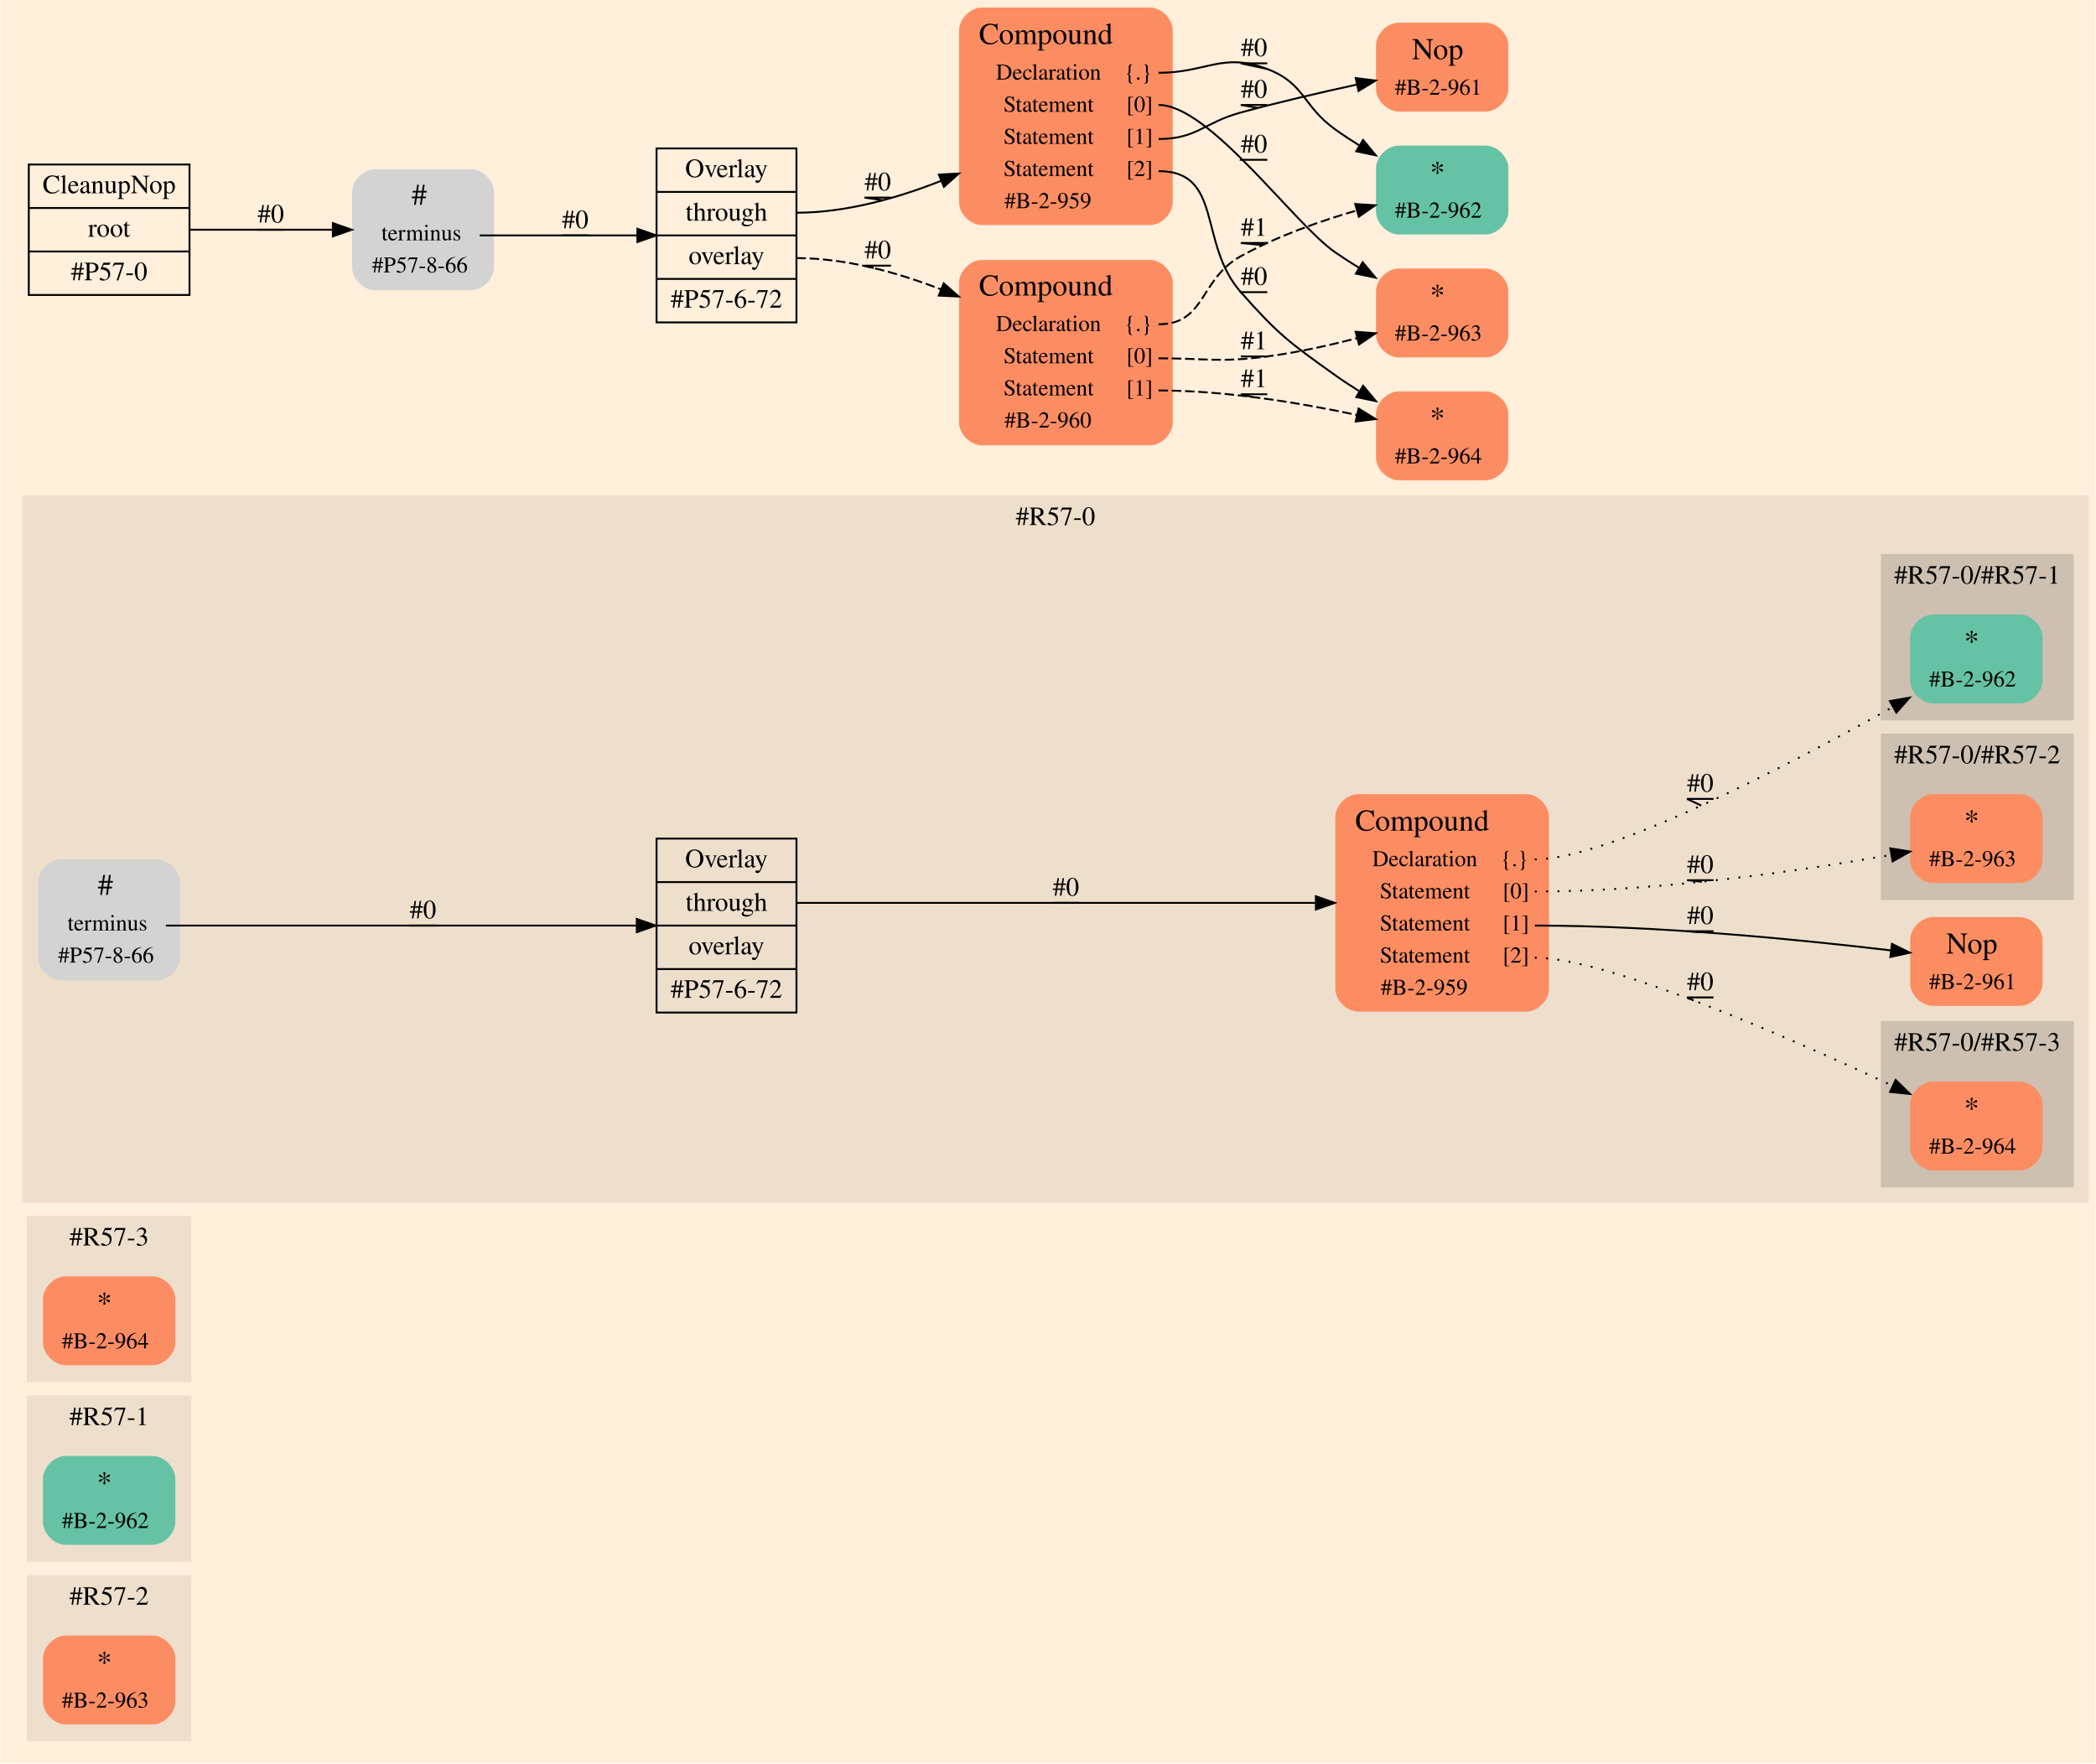
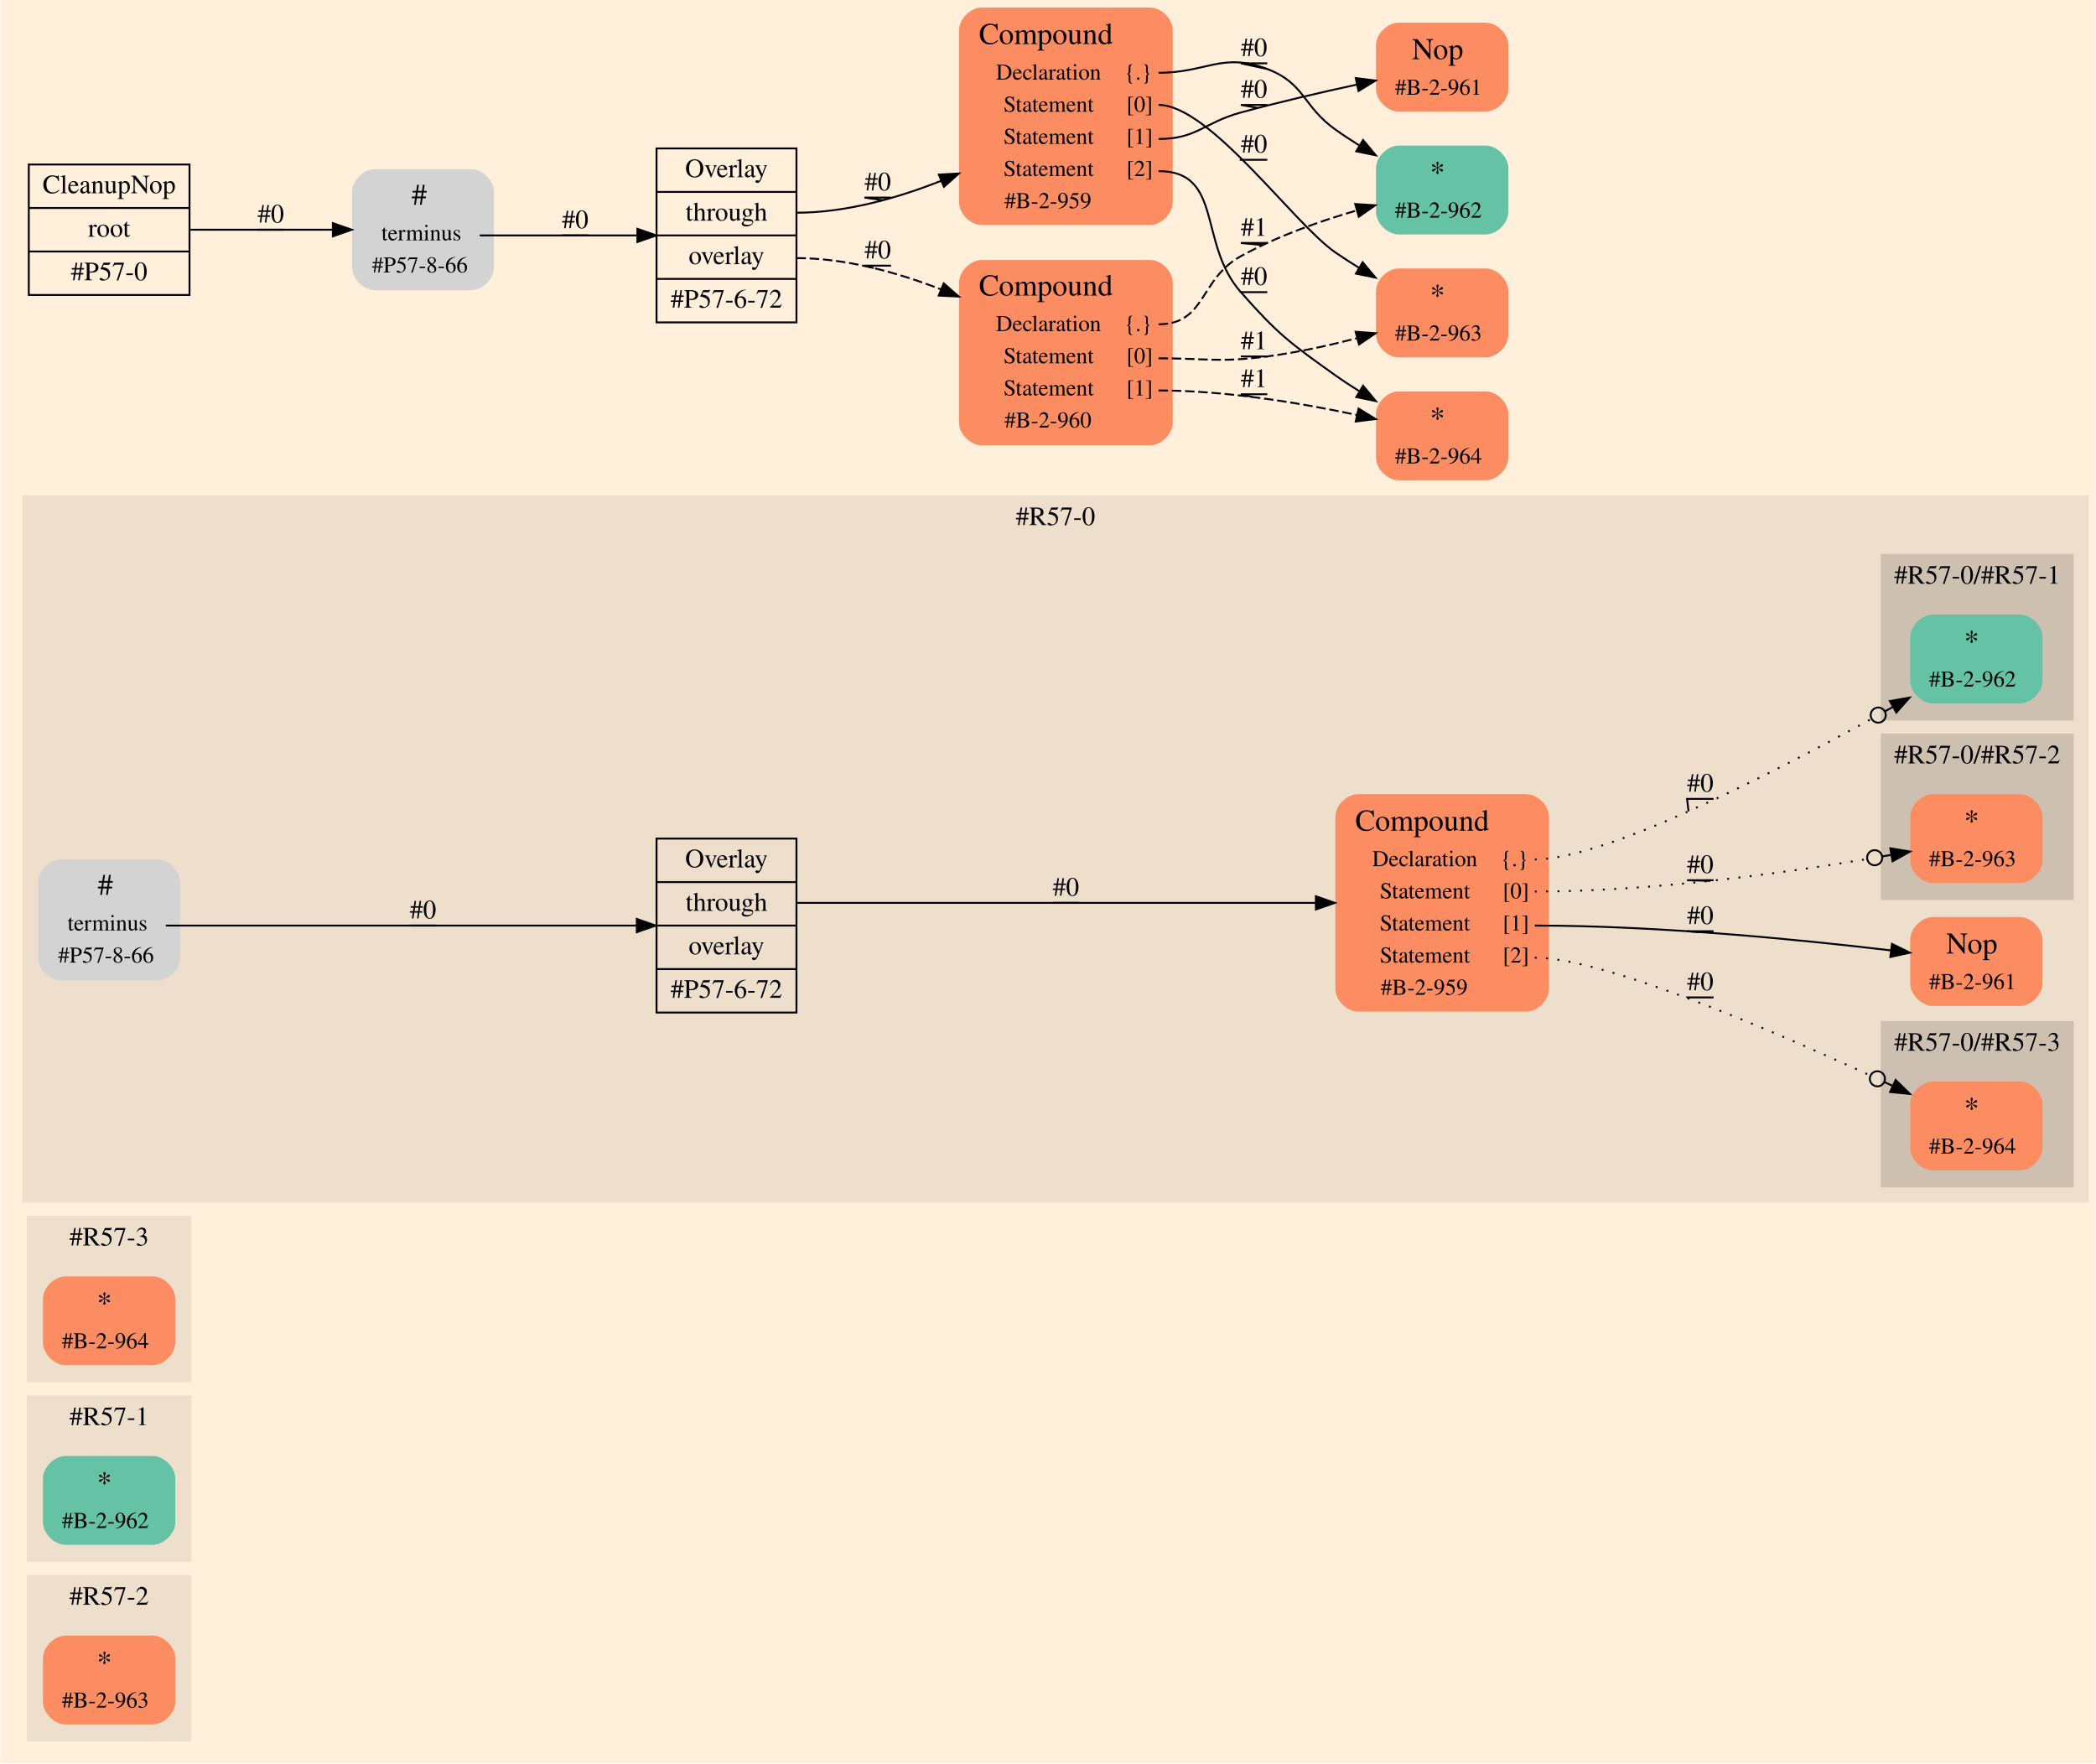
<svg xmlns="http://www.w3.org/2000/svg" width="1008pt" height="848pt" viewBox="0.00 0.00 1008.00 848.34">
  <g id="graph0" class="graph" transform="scale(.9097 .9097) rotate(0) translate(4 928.5)">
    <polygon fill="#ffefdb" stroke="transparent" points="-4,4 -4,-928.5 1104,-928.5 1104,4 -4,4" />
    <g id="clust1" class="cluster">
      <polygon fill="#eedfcc" stroke="#eedfcc" points="10.5,-8 10.5,-95 96.5,-95 96.5,-8 10.5,-8" />
      <text text-anchor="middle" x="53.5" y="-79.8" font-family="Times,serif" font-size="14.00" fill="#000000">#R57-2</text>
    </g>
    <g id="clust2" class="cluster">
      <polygon fill="#eedfcc" stroke="#eedfcc" points="10.5,-103 10.5,-190 96.5,-190 96.5,-103 10.5,-103" />
      <text text-anchor="middle" x="53.5" y="-174.8" font-family="Times,serif" font-size="14.00" fill="#000000">#R57-1</text>
    </g>
    <g id="clust3" class="cluster">
      <polygon fill="#eedfcc" stroke="#eedfcc" points="10.5,-198 10.5,-285 96.5,-285 96.5,-198 10.5,-198" />
      <text text-anchor="middle" x="53.5" y="-269.8" font-family="Times,serif" font-size="14.00" fill="#000000">#R57-3</text>
    </g>
    <g id="clust4" class="cluster">
      <polygon fill="#eedfcc" stroke="#eedfcc" points="8,-293 8,-666 1100,-666 1100,-293 8,-293" />
      <text text-anchor="middle" x="554" y="-650.8" font-family="Times,serif" font-size="14.00" fill="#000000">#R57-0</text>
    </g>
    <g id="clust5" class="cluster">
      <polygon fill="#cdc0b0" stroke="#cdc0b0" points="991,-301 991,-388 1092,-388 1092,-301 991,-301" />
      <text text-anchor="middle" x="1041.5" y="-372.8" font-family="Times,serif" font-size="14.00" fill="#000000">#R57-0/#R57-3</text>
    </g>
    <g id="clust6" class="cluster">
      <polygon fill="#cdc0b0" stroke="#cdc0b0" points="991,-548 991,-635 1092,-635 1092,-548 991,-548" />
      <text text-anchor="middle" x="1041.5" y="-619.8" font-family="Times,serif" font-size="14.00" fill="#000000">#R57-0/#R57-1</text>
    </g>
    <g id="clust7" class="cluster">
      <polygon fill="#cdc0b0" stroke="#cdc0b0" points="991,-453 991,-540 1092,-540 1092,-453 991,-453" />
      <text text-anchor="middle" x="1041.5" y="-524.8" font-family="Times,serif" font-size="14.00" fill="#000000">#R57-0/#R57-2</text>
    </g>
    <g id="node1" class="node">
      <path fill="#fc8d62" stroke="transparent" d="M76.5,-63.5C76.5,-63.5 30.5,-63.5 30.5,-63.5 24.5,-63.5 18.5,-57.5 18.5,-51.5 18.5,-51.5 18.5,-28.5 18.5,-28.5 18.5,-22.5 24.5,-16.5 30.5,-16.5 30.5,-16.5 76.5,-16.5 76.5,-16.5 82.5,-16.5 88.5,-22.5 88.5,-28.5 88.5,-28.5 88.5,-51.5 88.5,-51.5 88.5,-57.5 82.5,-63.5 76.5,-63.5" />
      <text text-anchor="start" x="47" y="-44.2" font-family="Times,serif" font-size="16.00" fill="#000000">*</text>
      <text text-anchor="start" x="28.5" y="-25.4" font-family="Times,serif" font-size="12.00" fill="#000000">#B-2-963</text>
    </g>
    <g id="node2" class="node">
      <path fill="#66c2a5" stroke="transparent" d="M76.5,-158.5C76.5,-158.5 30.5,-158.5 30.5,-158.5 24.5,-158.5 18.5,-152.5 18.5,-146.5 18.5,-146.5 18.5,-123.5 18.5,-123.5 18.5,-117.5 24.5,-111.5 30.5,-111.5 30.5,-111.5 76.5,-111.5 76.5,-111.5 82.5,-111.5 88.5,-117.5 88.5,-123.5 88.5,-123.5 88.5,-146.5 88.5,-146.5 88.5,-152.5 82.5,-158.5 76.5,-158.5" />
      <text text-anchor="start" x="47" y="-139.2" font-family="Times,serif" font-size="16.00" fill="#000000">*</text>
      <text text-anchor="start" x="28.5" y="-120.4" font-family="Times,serif" font-size="12.00" fill="#000000">#B-2-962</text>
    </g>
    <g id="node3" class="node">
      <path fill="#fc8d62" stroke="transparent" d="M76.5,-253.5C76.5,-253.5 30.5,-253.5 30.5,-253.5 24.5,-253.5 18.5,-247.5 18.5,-241.5 18.5,-241.5 18.5,-218.5 18.5,-218.5 18.5,-212.5 24.5,-206.5 30.5,-206.5 30.5,-206.5 76.5,-206.5 76.5,-206.5 82.5,-206.5 88.5,-212.5 88.5,-218.5 88.5,-218.5 88.5,-241.5 88.5,-241.5 88.5,-247.5 82.5,-253.5 76.5,-253.5" />
      <text text-anchor="start" x="47" y="-234.2" font-family="Times,serif" font-size="16.00" fill="#000000">*</text>
      <text text-anchor="start" x="28.5" y="-215.4" font-family="Times,serif" font-size="12.00" fill="#000000">#B-2-964</text>
    </g>
    <g id="node4" class="node">
      <path fill="#fc8d62" stroke="transparent" d="M1064,-443.5C1064,-443.5 1018,-443.5 1018,-443.5 1012,-443.5 1006,-437.5 1006,-431.5 1006,-431.5 1006,-408.5 1006,-408.5 1006,-402.5 1012,-396.5 1018,-396.5 1018,-396.5 1064,-396.5 1064,-396.5 1070,-396.5 1076,-402.5 1076,-408.5 1076,-408.5 1076,-431.5 1076,-431.5 1076,-437.5 1070,-443.5 1064,-443.5" />
      <text text-anchor="start" x="1025" y="-424.2" font-family="Times,serif" font-size="16.00" fill="#000000">Nop</text>
      <text text-anchor="start" x="1016" y="-405.4" font-family="Times,serif" font-size="12.00" fill="#000000">#B-2-961</text>
    </g>
    <g id="node5" class="node">
      <path fill="#fc8d62" stroke="transparent" d="M803,-508.5C803,-508.5 714,-508.5 714,-508.5 708,-508.5 702,-502.5 702,-496.5 702,-496.5 702,-405.5 702,-405.5 702,-399.5 708,-393.5 714,-393.5 714,-393.5 803,-393.5 803,-393.5 809,-393.5 815,-399.5 815,-405.5 815,-405.5 815,-496.5 815,-496.5 815,-502.5 809,-508.5 803,-508.5" />
      <text text-anchor="start" x="712.5" y="-489.2" font-family="Times,serif" font-size="16.00" fill="#000000">Compound</text>
      <text text-anchor="start" x="721.5" y="-470.4" font-family="Times,serif" font-size="12.00" fill="#000000">Declaration</text>
      <text text-anchor="start" x="789.5" y="-470.4" font-family="Times,serif" font-size="12.00" fill="#000000">{.}</text>
      <text text-anchor="start" x="725.5" y="-453.4" font-family="Times,serif" font-size="12.00" fill="#000000">Statement</text>
      <text text-anchor="start" x="790.5" y="-453.4" font-family="Times,serif" font-size="12.00" fill="#000000">[0]</text>
      <text text-anchor="start" x="725.5" y="-436.4" font-family="Times,serif" font-size="12.00" fill="#000000">Statement</text>
      <text text-anchor="start" x="790.5" y="-436.4" font-family="Times,serif" font-size="12.00" fill="#000000">[1]</text>
      <text text-anchor="start" x="725.5" y="-419.4" font-family="Times,serif" font-size="12.00" fill="#000000">Statement</text>
      <text text-anchor="start" x="790.5" y="-419.4" font-family="Times,serif" font-size="12.00" fill="#000000">[2]</text>
      <text text-anchor="start" x="726" y="-402.4" font-family="Times,serif" font-size="12.00" fill="#000000">#B-2-959</text>
    </g>
    <g id="edge14" class="edge">
      <path fill="none" stroke="#000000" d="M807.5,-439C873.105,-439 948.737,-431.457 995.715,-425.876" />
      <polygon fill="#000000" stroke="#000000" points="996.358,-429.324 1005.865,-424.648 995.517,-422.375 996.358,-429.324" />
      <text text-anchor="middle" x="895" y="-439.8" font-family="Times,serif" font-size="14.00" fill="#000000">#0</text>
      <polyline fill="none" stroke="#000000" points="902,-436 888,-436 894.554,-435.576 " />
    </g>
    <g id="node8" class="node">
      <path fill="#fc8d62" stroke="transparent" d="M1064,-356.5C1064,-356.5 1018,-356.5 1018,-356.5 1012,-356.5 1006,-350.5 1006,-344.5 1006,-344.5 1006,-321.5 1006,-321.5 1006,-315.5 1012,-309.5 1018,-309.5 1018,-309.5 1064,-309.5 1064,-309.5 1070,-309.5 1076,-315.5 1076,-321.5 1076,-321.5 1076,-344.5 1076,-344.5 1076,-350.5 1070,-356.5 1064,-356.5" />
      <text text-anchor="start" x="1034.5" y="-337.2" font-family="Times,serif" font-size="16.00" fill="#000000">*</text>
      <text text-anchor="start" x="1016" y="-318.4" font-family="Times,serif" font-size="12.00" fill="#000000">#B-2-964</text>
    </g>
    <g id="edge15" class="edge">
-       <path fill="none" stroke="#000000" stroke-dasharray="1,5" d="M807.5,-422C845.41,-422 940.387,-380.519 996.842,-354.195" />
-       <polygon fill="#000000" stroke="#000000" points="998.328,-357.364 1005.896,-349.95 995.356,-351.026 998.328,-357.364" />
+       <path fill="none" stroke="#000000" stroke-dasharray="1,5" d="M807.5,-422C842.831,-422 927.726,-385.972 984.814,-359.761" />
+       <polygon fill="#000000" stroke="#000000" points="998.307,-357.342 1005.896,-349.95 995.354,-350.996 998.307,-357.342" />
+       <polyline fill="none" stroke="#000000" points="996.83,-354.169 992.297,-356.279 " />
+       <ellipse fill="none" stroke="#000000" cx="988.671" cy="-357.966" rx="4" ry="4" />
      <text text-anchor="middle" x="895" y="-404.8" font-family="Times,serif" font-size="14.00" fill="#000000">#0</text>
-       <polyline fill="none" stroke="#000000" points="902,-401 888,-401 891.477,-399.397 " />
+       <polyline fill="none" stroke="#000000" points="902,-401 888,-401 887.95,-400.728 " />
    </g>
    <g id="node9" class="node">
      <path fill="#66c2a5" stroke="transparent" d="M1064,-603.5C1064,-603.5 1018,-603.5 1018,-603.5 1012,-603.5 1006,-597.5 1006,-591.5 1006,-591.5 1006,-568.5 1006,-568.5 1006,-562.5 1012,-556.5 1018,-556.5 1018,-556.5 1064,-556.5 1064,-556.5 1070,-556.5 1076,-562.5 1076,-568.5 1076,-568.5 1076,-591.5 1076,-591.5 1076,-597.5 1070,-603.5 1064,-603.5" />
      <text text-anchor="start" x="1034.5" y="-584.2" font-family="Times,serif" font-size="16.00" fill="#000000">*</text>
      <text text-anchor="start" x="1016" y="-565.4" font-family="Times,serif" font-size="12.00" fill="#000000">#B-2-962</text>
    </g>
    <g id="edge12" class="edge">
-       <path fill="none" stroke="#000000" stroke-dasharray="1,5" d="M807.5,-474C846.298,-474 940.505,-523.137 996.685,-554.501" />
-       <polygon fill="#000000" stroke="#000000" points="995.265,-557.717 1005.698,-559.562 998.693,-551.614 995.265,-557.717" />
+       <path fill="none" stroke="#000000" stroke-dasharray="1,5" d="M807.5,-474C843.818,-474 928.688,-517.056 985.471,-548.286" />
+       <polygon fill="#000000" stroke="#000000" points="995.26,-557.75 1005.698,-559.562 998.668,-551.636 995.26,-557.75" />
+       <polyline fill="none" stroke="#000000" points="996.964,-554.693 992.597,-552.259 " />
+       <ellipse fill="none" stroke="#000000" cx="989.103" cy="-550.311" rx="4" ry="4" />
      <text text-anchor="middle" x="895" y="-509.8" font-family="Times,serif" font-size="14.00" fill="#000000">#0</text>
-       <polyline fill="none" stroke="#000000" points="902,-506 888,-506 895.522,-502.465 " />
+       <polyline fill="none" stroke="#000000" points="902,-506 888,-506 888.799,-499.426 " />
    </g>
    <g id="node10" class="node">
      <path fill="#fc8d62" stroke="transparent" d="M1064,-508.5C1064,-508.5 1018,-508.5 1018,-508.5 1012,-508.5 1006,-502.5 1006,-496.5 1006,-496.5 1006,-473.5 1006,-473.5 1006,-467.5 1012,-461.5 1018,-461.5 1018,-461.5 1064,-461.5 1064,-461.5 1070,-461.5 1076,-467.5 1076,-473.5 1076,-473.5 1076,-496.5 1076,-496.5 1076,-502.5 1070,-508.5 1064,-508.5" />
      <text text-anchor="start" x="1034.5" y="-489.2" font-family="Times,serif" font-size="16.00" fill="#000000">*</text>
      <text text-anchor="start" x="1016" y="-470.4" font-family="Times,serif" font-size="12.00" fill="#000000">#B-2-963</text>
    </g>
    <g id="edge13" class="edge">
-       <path fill="none" stroke="#000000" stroke-dasharray="1,5" d="M807.5,-457C873.357,-457 948.923,-468.116 995.819,-476.34" />
-       <polygon fill="#000000" stroke="#000000" points="995.49,-479.837 1005.95,-478.15 996.722,-472.946 995.49,-479.837" />
+       <path fill="none" stroke="#000000" stroke-dasharray="1,5" d="M807.5,-457C867.684,-457 935.978,-466.284 983.087,-474.16" />
+       <polygon fill="#000000" stroke="#000000" points="995.497,-479.879 1005.95,-478.15 996.701,-472.983 995.497,-479.879" />
+       <polyline fill="none" stroke="#000000" points="996.099,-476.431 991.173,-475.571 " />
+       <ellipse fill="none" stroke="#000000" cx="987.233" cy="-474.883" rx="4" ry="4" />
      <text text-anchor="middle" x="895" y="-466.8" font-family="Times,serif" font-size="14.00" fill="#000000">#0</text>
-       <polyline fill="none" stroke="#000000" points="902,-463 888,-463 895.906,-462.169 " />
+       <polyline fill="none" stroke="#000000" points="902,-463 888,-463 900.241,-462.631 " />
    </g>
    <g id="node6" class="node">
      <path fill="#d3d3d3" stroke="transparent" d="M79,-474C79,-474 28,-474 28,-474 22,-474 16,-468 16,-462 16,-462 16,-422 16,-422 16,-416 22,-410 28,-410 28,-410 79,-410 79,-410 85,-410 91,-416 91,-422 91,-422 91,-462 91,-462 91,-468 85,-474 79,-474" />
      <text text-anchor="start" x="47.5" y="-455.2" font-family="Times,serif" font-size="16.00" fill="#000000">#</text>
      <text text-anchor="start" x="31.5" y="-436.4" font-family="Times,serif" font-size="12.00" fill="#000000">terminus</text>
      <text text-anchor="start" x="26.5" y="-419.4" font-family="Times,serif" font-size="12.00" fill="#000000">#P57-8-66</text>
    </g>
    <g id="node7" class="node">
      <polygon fill="#eedfcc" stroke="#000000" points="343,-393 343,-485 417,-485 417,-393 343,-393" />
      <text text-anchor="middle" x="380" y="-469.8" font-family="Times,serif" font-size="14.00" fill="#000000">Overlay</text>
      <polyline fill="none" stroke="#000000" points="343,-462 417,-462 " />
      <text text-anchor="middle" x="380" y="-446.8" font-family="Times,serif" font-size="14.00" fill="#000000">through</text>
      <polyline fill="none" stroke="#000000" points="343,-439 417,-439 " />
      <text text-anchor="middle" x="380" y="-423.8" font-family="Times,serif" font-size="14.00" fill="#000000">overlay</text>
      <polyline fill="none" stroke="#000000" points="343,-416 417,-416 " />
      <text text-anchor="middle" x="380" y="-400.8" font-family="Times,serif" font-size="14.00" fill="#000000">#P57-6-72</text>
    </g>
    <g id="edge16" class="edge">
      <path fill="none" stroke="#000000" d="M83.5,-439C171.394,-439 273.943,-439 332.497,-439" />
      <polygon fill="#000000" stroke="#000000" points="332.556,-442.5 342.556,-439 332.556,-435.5 332.556,-442.5" />
      <text text-anchor="middle" x="219.5" y="-442.8" font-family="Times,serif" font-size="14.00" fill="#000000">#0</text>
      <polyline fill="none" stroke="#000000" points="226.5,-439 212.5,-439 219.516,-439 " />
    </g>
    <g id="edge17" class="edge">
      <path fill="none" stroke="#000000" d="M417,-451C512.305,-451 622.57,-451 691.431,-451" />
      <polygon fill="#000000" stroke="#000000" points="691.701,-454.5 701.701,-451 691.701,-447.5 691.701,-454.5" />
      <text text-anchor="middle" x="559.5" y="-454.8" font-family="Times,serif" font-size="14.00" fill="#000000">#0</text>
      <polyline fill="none" stroke="#000000" points="566.5,-451 552.5,-451 564.167,-451 " />
    </g>
    <g id="node11" class="node">
      <polygon fill="#ffefdb" stroke="#000000" points="11,-772.5 11,-841.5 96,-841.5 96,-772.5 11,-772.5" />
      <text text-anchor="middle" x="53.5" y="-826.3" font-family="Times,serif" font-size="14.00" fill="#000000">CleanupNop</text>
      <polyline fill="none" stroke="#000000" points="11,-818.5 96,-818.5 " />
      <text text-anchor="middle" x="53.5" y="-803.3" font-family="Times,serif" font-size="14.00" fill="#000000">root</text>
      <polyline fill="none" stroke="#000000" points="11,-795.5 96,-795.5 " />
      <text text-anchor="middle" x="53.5" y="-780.3" font-family="Times,serif" font-size="14.00" fill="#000000">#P57-0</text>
    </g>
    <g id="node12" class="node">
      <path fill="#d3d3d3" stroke="transparent" d="M245,-839C245,-839 194,-839 194,-839 188,-839 182,-833 182,-827 182,-827 182,-787 182,-787 182,-781 188,-775 194,-775 194,-775 245,-775 245,-775 251,-775 257,-781 257,-787 257,-787 257,-827 257,-827 257,-833 251,-839 245,-839" />
      <text text-anchor="start" x="213.5" y="-820.2" font-family="Times,serif" font-size="16.00" fill="#000000">#</text>
      <text text-anchor="start" x="197.5" y="-801.4" font-family="Times,serif" font-size="12.00" fill="#000000">terminus</text>
      <text text-anchor="start" x="192.5" y="-784.4" font-family="Times,serif" font-size="12.00" fill="#000000">#P57-8-66</text>
    </g>
    <g id="edge1" class="edge">
      <path fill="none" stroke="#000000" d="M96.5,-807C121.314,-807 148.944,-807 171.721,-807" />
      <polygon fill="#000000" stroke="#000000" points="171.817,-810.5 181.817,-807 171.817,-803.5 171.817,-810.5" />
      <text text-anchor="middle" x="139" y="-810.8" font-family="Times,serif" font-size="14.00" fill="#000000">#0</text>
      <polyline fill="none" stroke="#000000" points="146,-807 132,-807 139.083,-807 " />
    </g>
    <g id="node13" class="node">
      <polygon fill="#ffefdb" stroke="#000000" points="343,-758 343,-850 417,-850 417,-758 343,-758" />
      <text text-anchor="middle" x="380" y="-834.8" font-family="Times,serif" font-size="14.00" fill="#000000">Overlay</text>
      <polyline fill="none" stroke="#000000" points="343,-827 417,-827 " />
      <text text-anchor="middle" x="380" y="-811.8" font-family="Times,serif" font-size="14.00" fill="#000000">through</text>
      <polyline fill="none" stroke="#000000" points="343,-804 417,-804 " />
      <text text-anchor="middle" x="380" y="-788.8" font-family="Times,serif" font-size="14.00" fill="#000000">overlay</text>
      <polyline fill="none" stroke="#000000" points="343,-781 417,-781 " />
      <text text-anchor="middle" x="380" y="-765.8" font-family="Times,serif" font-size="14.00" fill="#000000">#P57-6-72</text>
    </g>
    <g id="edge2" class="edge">
      <path fill="none" stroke="#000000" d="M249.5,-804C277.056,-804 307.884,-804 332.656,-804" />
      <polygon fill="#000000" stroke="#000000" points="332.875,-807.5 342.875,-804 332.874,-800.5 332.875,-807.5" />
      <text text-anchor="middle" x="300" y="-807.8" font-family="Times,serif" font-size="14.00" fill="#000000">#0</text>
      <polyline fill="none" stroke="#000000" points="307,-804 293,-804 300.092,-804 " />
    </g>
    <g id="node14" class="node">
      <path fill="#fc8d62" stroke="transparent" d="M604,-924.5C604,-924.5 515,-924.5 515,-924.5 509,-924.5 503,-918.5 503,-912.5 503,-912.5 503,-821.5 503,-821.5 503,-815.5 509,-809.5 515,-809.5 515,-809.5 604,-809.5 604,-809.5 610,-809.5 616,-815.5 616,-821.5 616,-821.5 616,-912.5 616,-912.5 616,-918.5 610,-924.5 604,-924.5" />
      <text text-anchor="start" x="513.5" y="-905.2" font-family="Times,serif" font-size="16.00" fill="#000000">Compound</text>
      <text text-anchor="start" x="522.5" y="-886.4" font-family="Times,serif" font-size="12.00" fill="#000000">Declaration</text>
      <text text-anchor="start" x="590.5" y="-886.4" font-family="Times,serif" font-size="12.00" fill="#000000">{.}</text>
      <text text-anchor="start" x="526.5" y="-869.4" font-family="Times,serif" font-size="12.00" fill="#000000">Statement</text>
      <text text-anchor="start" x="591.5" y="-869.4" font-family="Times,serif" font-size="12.00" fill="#000000">[0]</text>
      <text text-anchor="start" x="526.5" y="-852.4" font-family="Times,serif" font-size="12.00" fill="#000000">Statement</text>
      <text text-anchor="start" x="591.5" y="-852.4" font-family="Times,serif" font-size="12.00" fill="#000000">[1]</text>
      <text text-anchor="start" x="526.5" y="-835.4" font-family="Times,serif" font-size="12.00" fill="#000000">Statement</text>
      <text text-anchor="start" x="591.5" y="-835.4" font-family="Times,serif" font-size="12.00" fill="#000000">[2]</text>
      <text text-anchor="start" x="527" y="-818.4" font-family="Times,serif" font-size="12.00" fill="#000000">#B-2-959</text>
    </g>
    <g id="edge3" class="edge">
      <path fill="none" stroke="#000000" d="M417,-816C442.866,-816 469.909,-823.541 493.4,-832.823" />
      <polygon fill="#000000" stroke="#000000" points="492.316,-836.162 502.895,-836.744 494.988,-829.692 492.316,-836.162" />
      <text text-anchor="middle" x="460" y="-827.8" font-family="Times,serif" font-size="14.00" fill="#000000">#0</text>
      <polyline fill="none" stroke="#000000" points="467,-824 453,-824 462.729,-822.6 " />
    </g>
    <g id="node19" class="node">
      <path fill="#fc8d62" stroke="transparent" d="M604,-791C604,-791 515,-791 515,-791 509,-791 503,-785 503,-779 503,-779 503,-705 503,-705 503,-699 509,-693 515,-693 515,-693 604,-693 604,-693 610,-693 616,-699 616,-705 616,-705 616,-779 616,-779 616,-785 610,-791 604,-791" />
      <text text-anchor="start" x="513.5" y="-772.2" font-family="Times,serif" font-size="16.00" fill="#000000">Compound</text>
      <text text-anchor="start" x="522.5" y="-753.4" font-family="Times,serif" font-size="12.00" fill="#000000">Declaration</text>
      <text text-anchor="start" x="590.5" y="-753.4" font-family="Times,serif" font-size="12.00" fill="#000000">{.}</text>
      <text text-anchor="start" x="526.5" y="-736.4" font-family="Times,serif" font-size="12.00" fill="#000000">Statement</text>
      <text text-anchor="start" x="591.5" y="-736.4" font-family="Times,serif" font-size="12.00" fill="#000000">[0]</text>
      <text text-anchor="start" x="526.5" y="-719.4" font-family="Times,serif" font-size="12.00" fill="#000000">Statement</text>
      <text text-anchor="start" x="591.5" y="-719.4" font-family="Times,serif" font-size="12.00" fill="#000000">[1]</text>
      <text text-anchor="start" x="527" y="-702.4" font-family="Times,serif" font-size="12.00" fill="#000000">#B-2-960</text>
    </g>
    <g id="edge4" class="edge">
      <path fill="none" stroke="#000000" stroke-dasharray="5,2" d="M417,-792C442.809,-792 469.839,-784.607 493.335,-775.507" />
      <polygon fill="#000000" stroke="#000000" points="494.877,-778.659 502.834,-771.663 492.251,-772.17 494.877,-778.659" />
      <text text-anchor="middle" x="460" y="-791.8" font-family="Times,serif" font-size="14.00" fill="#000000">#0</text>
      <polyline fill="none" stroke="#000000" points="467,-788 453,-788 457.85,-786.739 " />
    </g>
    <g id="node15" class="node">
      <path fill="#66c2a5" stroke="transparent" d="M781.5,-851.5C781.5,-851.5 735.5,-851.5 735.5,-851.5 729.5,-851.5 723.5,-845.5 723.5,-839.5 723.5,-839.5 723.5,-816.5 723.5,-816.5 723.5,-810.5 729.5,-804.5 735.5,-804.5 735.5,-804.5 781.5,-804.5 781.5,-804.5 787.5,-804.5 793.5,-810.5 793.5,-816.5 793.5,-816.5 793.5,-839.5 793.5,-839.5 793.5,-845.5 787.5,-851.5 781.5,-851.5" />
      <text text-anchor="start" x="752" y="-832.2" font-family="Times,serif" font-size="16.00" fill="#000000">*</text>
      <text text-anchor="start" x="733.5" y="-813.4" font-family="Times,serif" font-size="12.00" fill="#000000">#B-2-962</text>
    </g>
    <g id="edge5" class="edge">
      <path fill="none" stroke="#000000" d="M608.5,-890C634.071,-890 642.098,-901.087 666,-892 686.01,-884.392 684.589,-872.456 702,-860 705.974,-857.157 710.222,-854.36 714.537,-851.673" />
      <polygon fill="#000000" stroke="#000000" points="716.652,-854.486 723.423,-846.338 713.048,-848.485 716.652,-854.486" />
      <text text-anchor="middle" x="659" y="-898.8" font-family="Times,serif" font-size="14.00" fill="#000000">#0</text>
      <polyline fill="none" stroke="#000000" points="666,-895 652,-895 666.015,-891.994 " />
    </g>
    <g id="node16" class="node">
      <path fill="#fc8d62" stroke="transparent" d="M781.5,-786.5C781.5,-786.5 735.5,-786.5 735.5,-786.5 729.5,-786.5 723.5,-780.5 723.5,-774.5 723.5,-774.5 723.5,-751.5 723.5,-751.5 723.5,-745.5 729.5,-739.5 735.5,-739.5 735.5,-739.5 781.5,-739.5 781.5,-739.5 787.5,-739.5 793.5,-745.5 793.5,-751.5 793.5,-751.5 793.5,-774.5 793.5,-774.5 793.5,-780.5 787.5,-786.5 781.5,-786.5" />
      <text text-anchor="start" x="752" y="-767.2" font-family="Times,serif" font-size="16.00" fill="#000000">*</text>
      <text text-anchor="start" x="733.5" y="-748.4" font-family="Times,serif" font-size="12.00" fill="#000000">#B-2-963</text>
    </g>
    <g id="edge6" class="edge">
      <path fill="none" stroke="#000000" d="M608.5,-873C635.558,-873 679.749,-810.396 702,-795 705.963,-792.258 710.178,-789.539 714.45,-786.913" />
      <polygon fill="#000000" stroke="#000000" points="716.442,-789.8 723.238,-781.673 712.856,-783.788 716.442,-789.8" />
      <text text-anchor="middle" x="659" y="-847.8" font-family="Times,serif" font-size="14.00" fill="#000000">#0</text>
      <polyline fill="none" stroke="#000000" points="666,-844 652,-844 652.2,-844.655 " />
    </g>
    <g id="node17" class="node">
      <path fill="#fc8d62" stroke="transparent" d="M781.5,-916.5C781.5,-916.5 735.5,-916.5 735.5,-916.5 729.5,-916.5 723.5,-910.5 723.5,-904.5 723.5,-904.5 723.5,-881.5 723.5,-881.5 723.5,-875.5 729.5,-869.5 735.5,-869.5 735.5,-869.5 781.5,-869.5 781.5,-869.5 787.5,-869.5 793.5,-875.5 793.5,-881.5 793.5,-881.5 793.5,-904.5 793.5,-904.5 793.5,-910.5 787.5,-916.5 781.5,-916.5" />
      <text text-anchor="start" x="742.5" y="-897.2" font-family="Times,serif" font-size="16.00" fill="#000000">Nop</text>
      <text text-anchor="start" x="733.5" y="-878.4" font-family="Times,serif" font-size="12.00" fill="#000000">#B-2-961</text>
    </g>
    <g id="edge7" class="edge">
      <path fill="none" stroke="#000000" d="M608.5,-855C628.81,-855 632.407,-863.651 652,-869 671.993,-874.458 694.337,-879.632 713.376,-883.769" />
      <polygon fill="#000000" stroke="#000000" points="712.777,-887.22 723.289,-885.895 714.245,-880.376 712.777,-887.22" />
      <text text-anchor="middle" x="659" y="-876.8" font-family="Times,serif" font-size="14.00" fill="#000000">#0</text>
      <polyline fill="none" stroke="#000000" points="666,-873 652,-873 661.04,-871.409 " />
    </g>
    <g id="node18" class="node">
      <path fill="#fc8d62" stroke="transparent" d="M781.5,-721.5C781.5,-721.5 735.5,-721.5 735.5,-721.5 729.5,-721.5 723.5,-715.5 723.5,-709.5 723.5,-709.5 723.5,-686.5 723.5,-686.5 723.5,-680.5 729.5,-674.5 735.5,-674.5 735.5,-674.5 781.5,-674.5 781.5,-674.5 787.5,-674.5 793.5,-680.5 793.5,-686.5 793.5,-686.5 793.5,-709.5 793.5,-709.5 793.5,-715.5 787.5,-721.5 781.5,-721.5" />
      <text text-anchor="start" x="752" y="-702.2" font-family="Times,serif" font-size="16.00" fill="#000000">*</text>
      <text text-anchor="start" x="733.5" y="-683.4" font-family="Times,serif" font-size="12.00" fill="#000000">#B-2-964</text>
    </g>
    <g id="edge8" class="edge">
      <path fill="none" stroke="#000000" d="M608.5,-838C642.893,-838 629.243,-799.787 652,-774 671.587,-751.805 677.882,-747.163 702,-730 705.981,-727.167 710.234,-724.376 714.552,-721.694" />
      <polygon fill="#000000" stroke="#000000" points="716.665,-724.508 723.441,-716.363 713.065,-718.505 716.665,-724.508" />
      <text text-anchor="middle" x="659" y="-777.8" font-family="Times,serif" font-size="14.00" fill="#000000">#0</text>
      <polyline fill="none" stroke="#000000" points="666,-774 652,-774 652.115,-773.87 " />
    </g>
    <g id="edge9" class="edge">
      <path fill="none" stroke="#000000" stroke-dasharray="5,2" d="M608.5,-757C633.595,-757 630.03,-780.871 652,-793 671.007,-803.493 693.672,-811.487 713.198,-817.168" />
      <polygon fill="#000000" stroke="#000000" points="712.514,-820.611 723.087,-819.929 714.396,-813.869 712.514,-820.611" />
      <text text-anchor="middle" x="659" y="-803.8" font-family="Times,serif" font-size="14.00" fill="#000000">#1</text>
      <polyline fill="none" stroke="#000000" points="666,-800 652,-800 663.505,-798.864 " />
    </g>
    <g id="edge10" class="edge">
      <path fill="none" stroke="#000000" stroke-dasharray="5,2" d="M608.5,-739C634.059,-739 640.658,-736.673 666,-740 681.597,-742.048 698.366,-745.746 713.285,-749.587" />
      <polygon fill="#000000" stroke="#000000" points="712.717,-753.058 723.281,-752.25 714.519,-746.294 712.717,-753.058" />
      <text text-anchor="middle" x="659" y="-743.8" font-family="Times,serif" font-size="14.00" fill="#000000">#1</text>
      <polyline fill="none" stroke="#000000" points="666,-740 652,-740 666.023,-740.003 " />
    </g>
    <g id="edge11" class="edge">
      <path fill="none" stroke="#000000" stroke-dasharray="5,2" d="M608.5,-722C644.005,-722 683.65,-715.363 713.262,-709.069" />
      <polygon fill="#000000" stroke="#000000" points="714.277,-712.43 723.294,-706.869 712.777,-705.592 714.277,-712.43" />
      <text text-anchor="middle" x="659" y="-723.8" font-family="Times,serif" font-size="14.00" fill="#000000">#1</text>
      <polyline fill="none" stroke="#000000" points="666,-720 652,-720 657.996,-718.561 " />
    </g>
  </g>
</svg>
